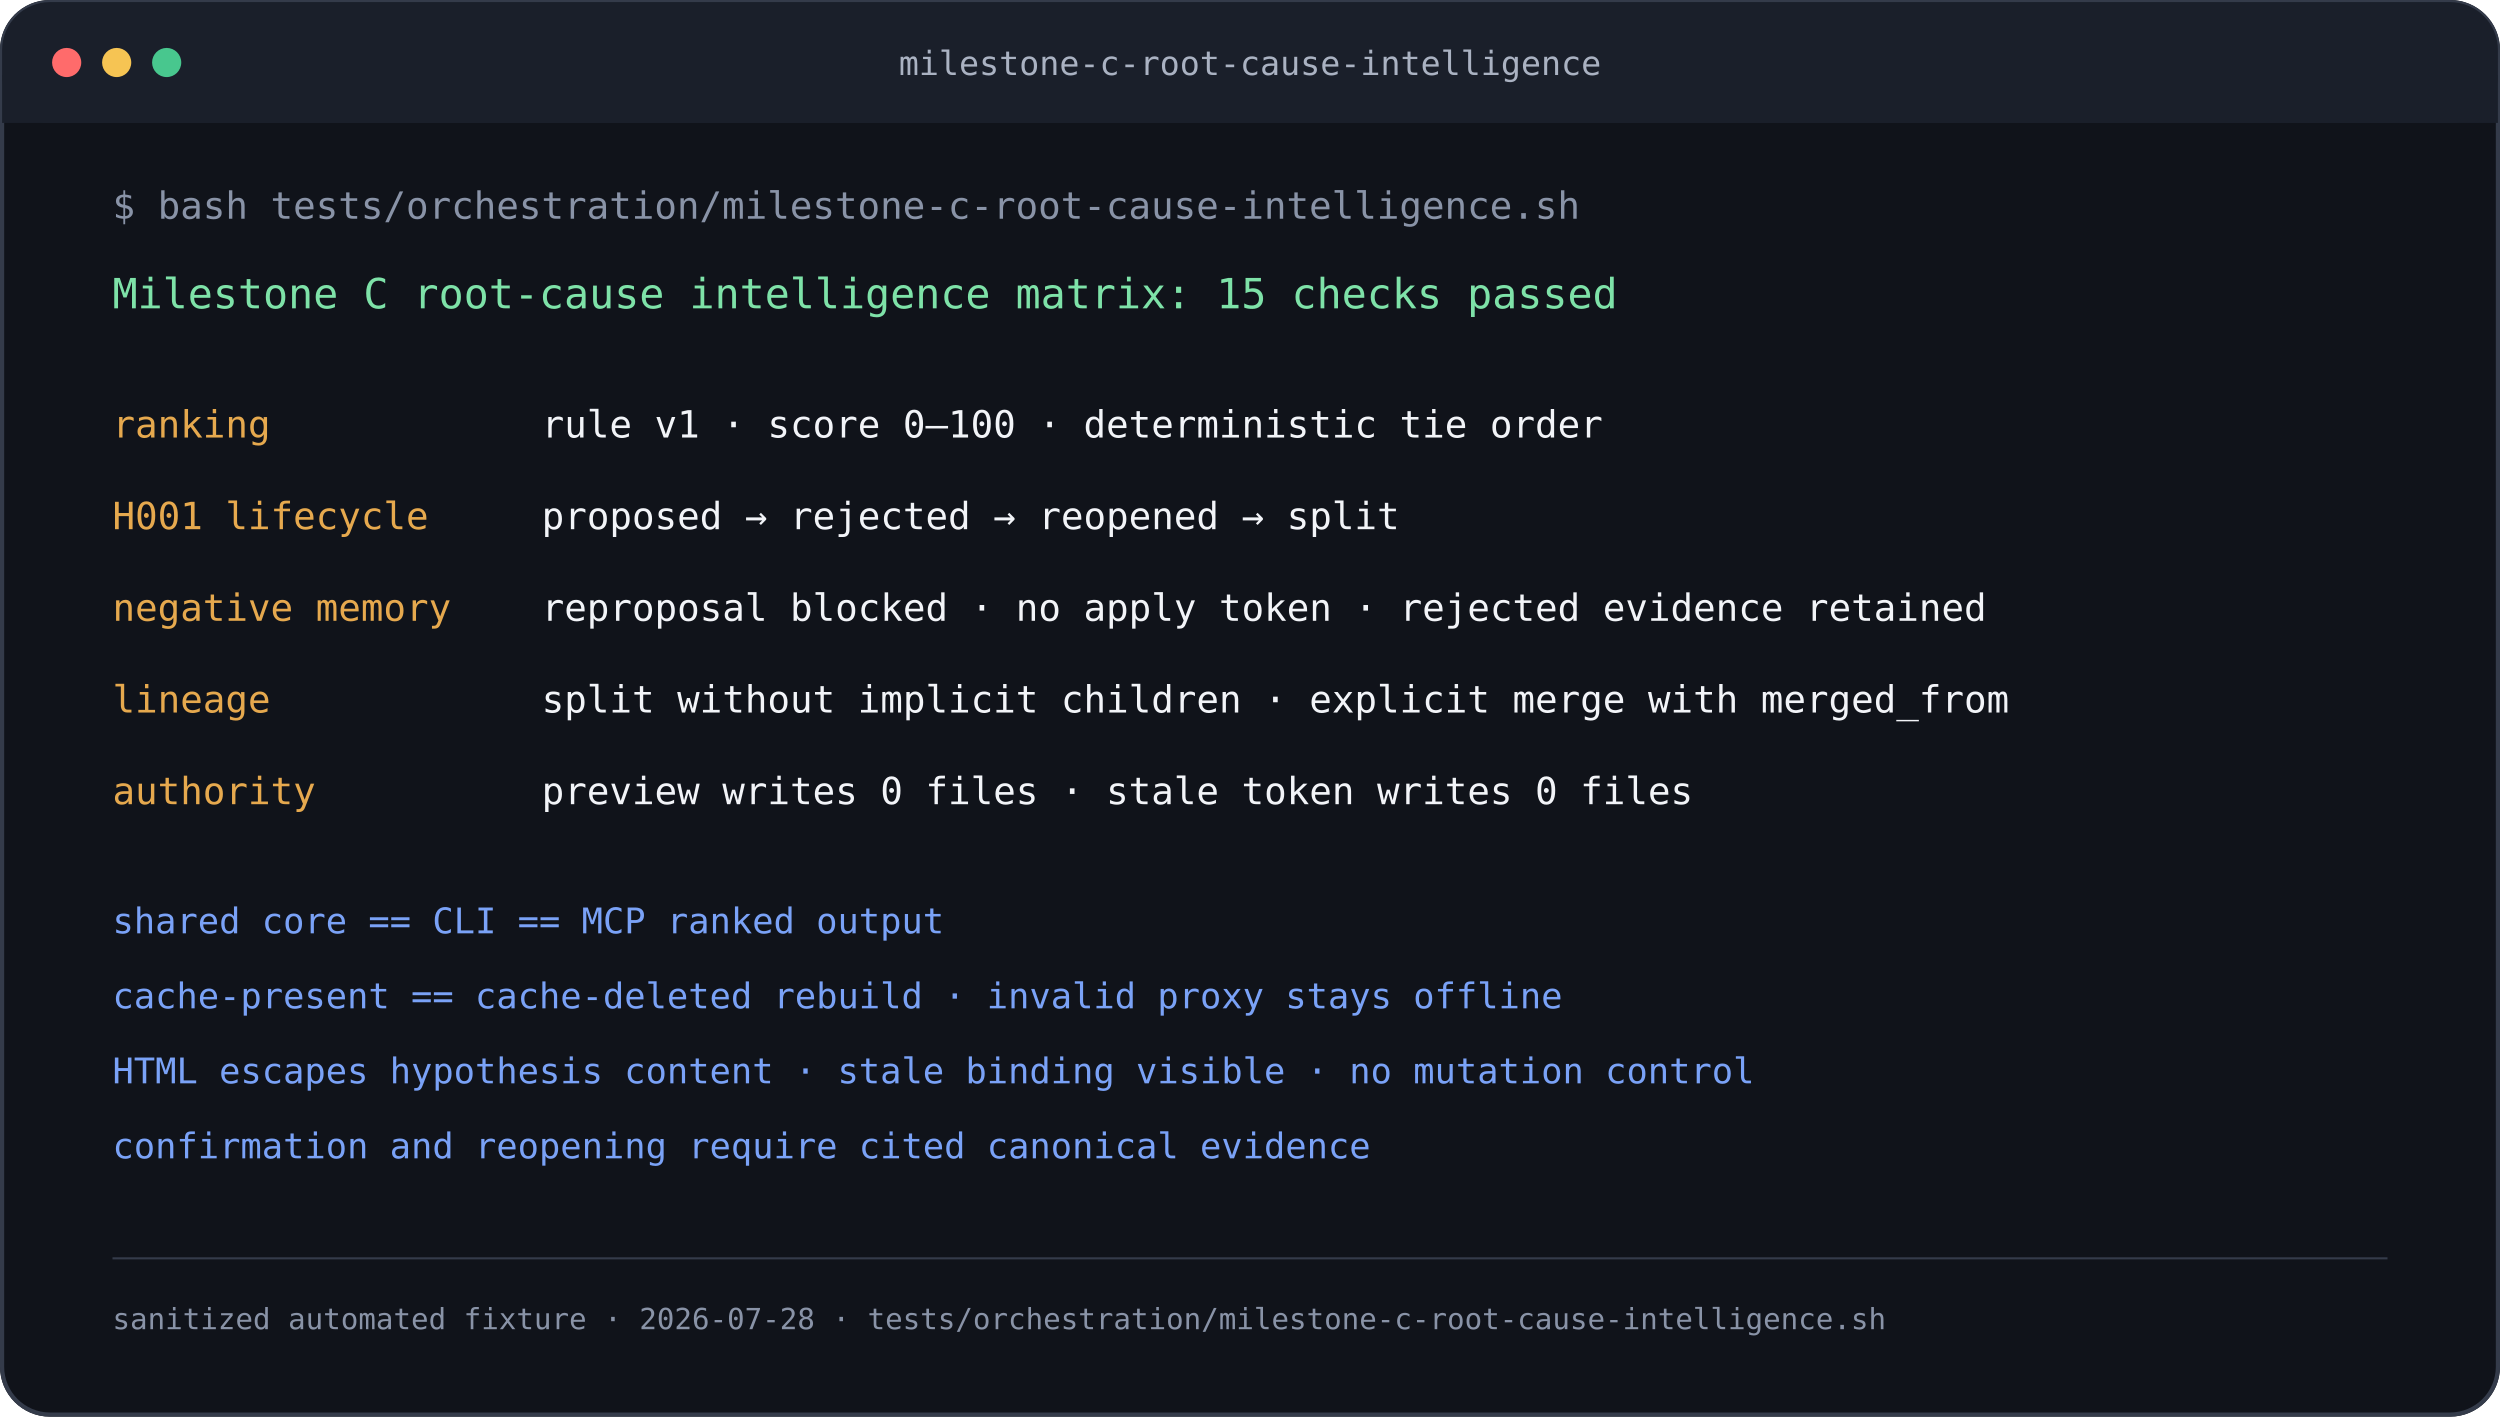
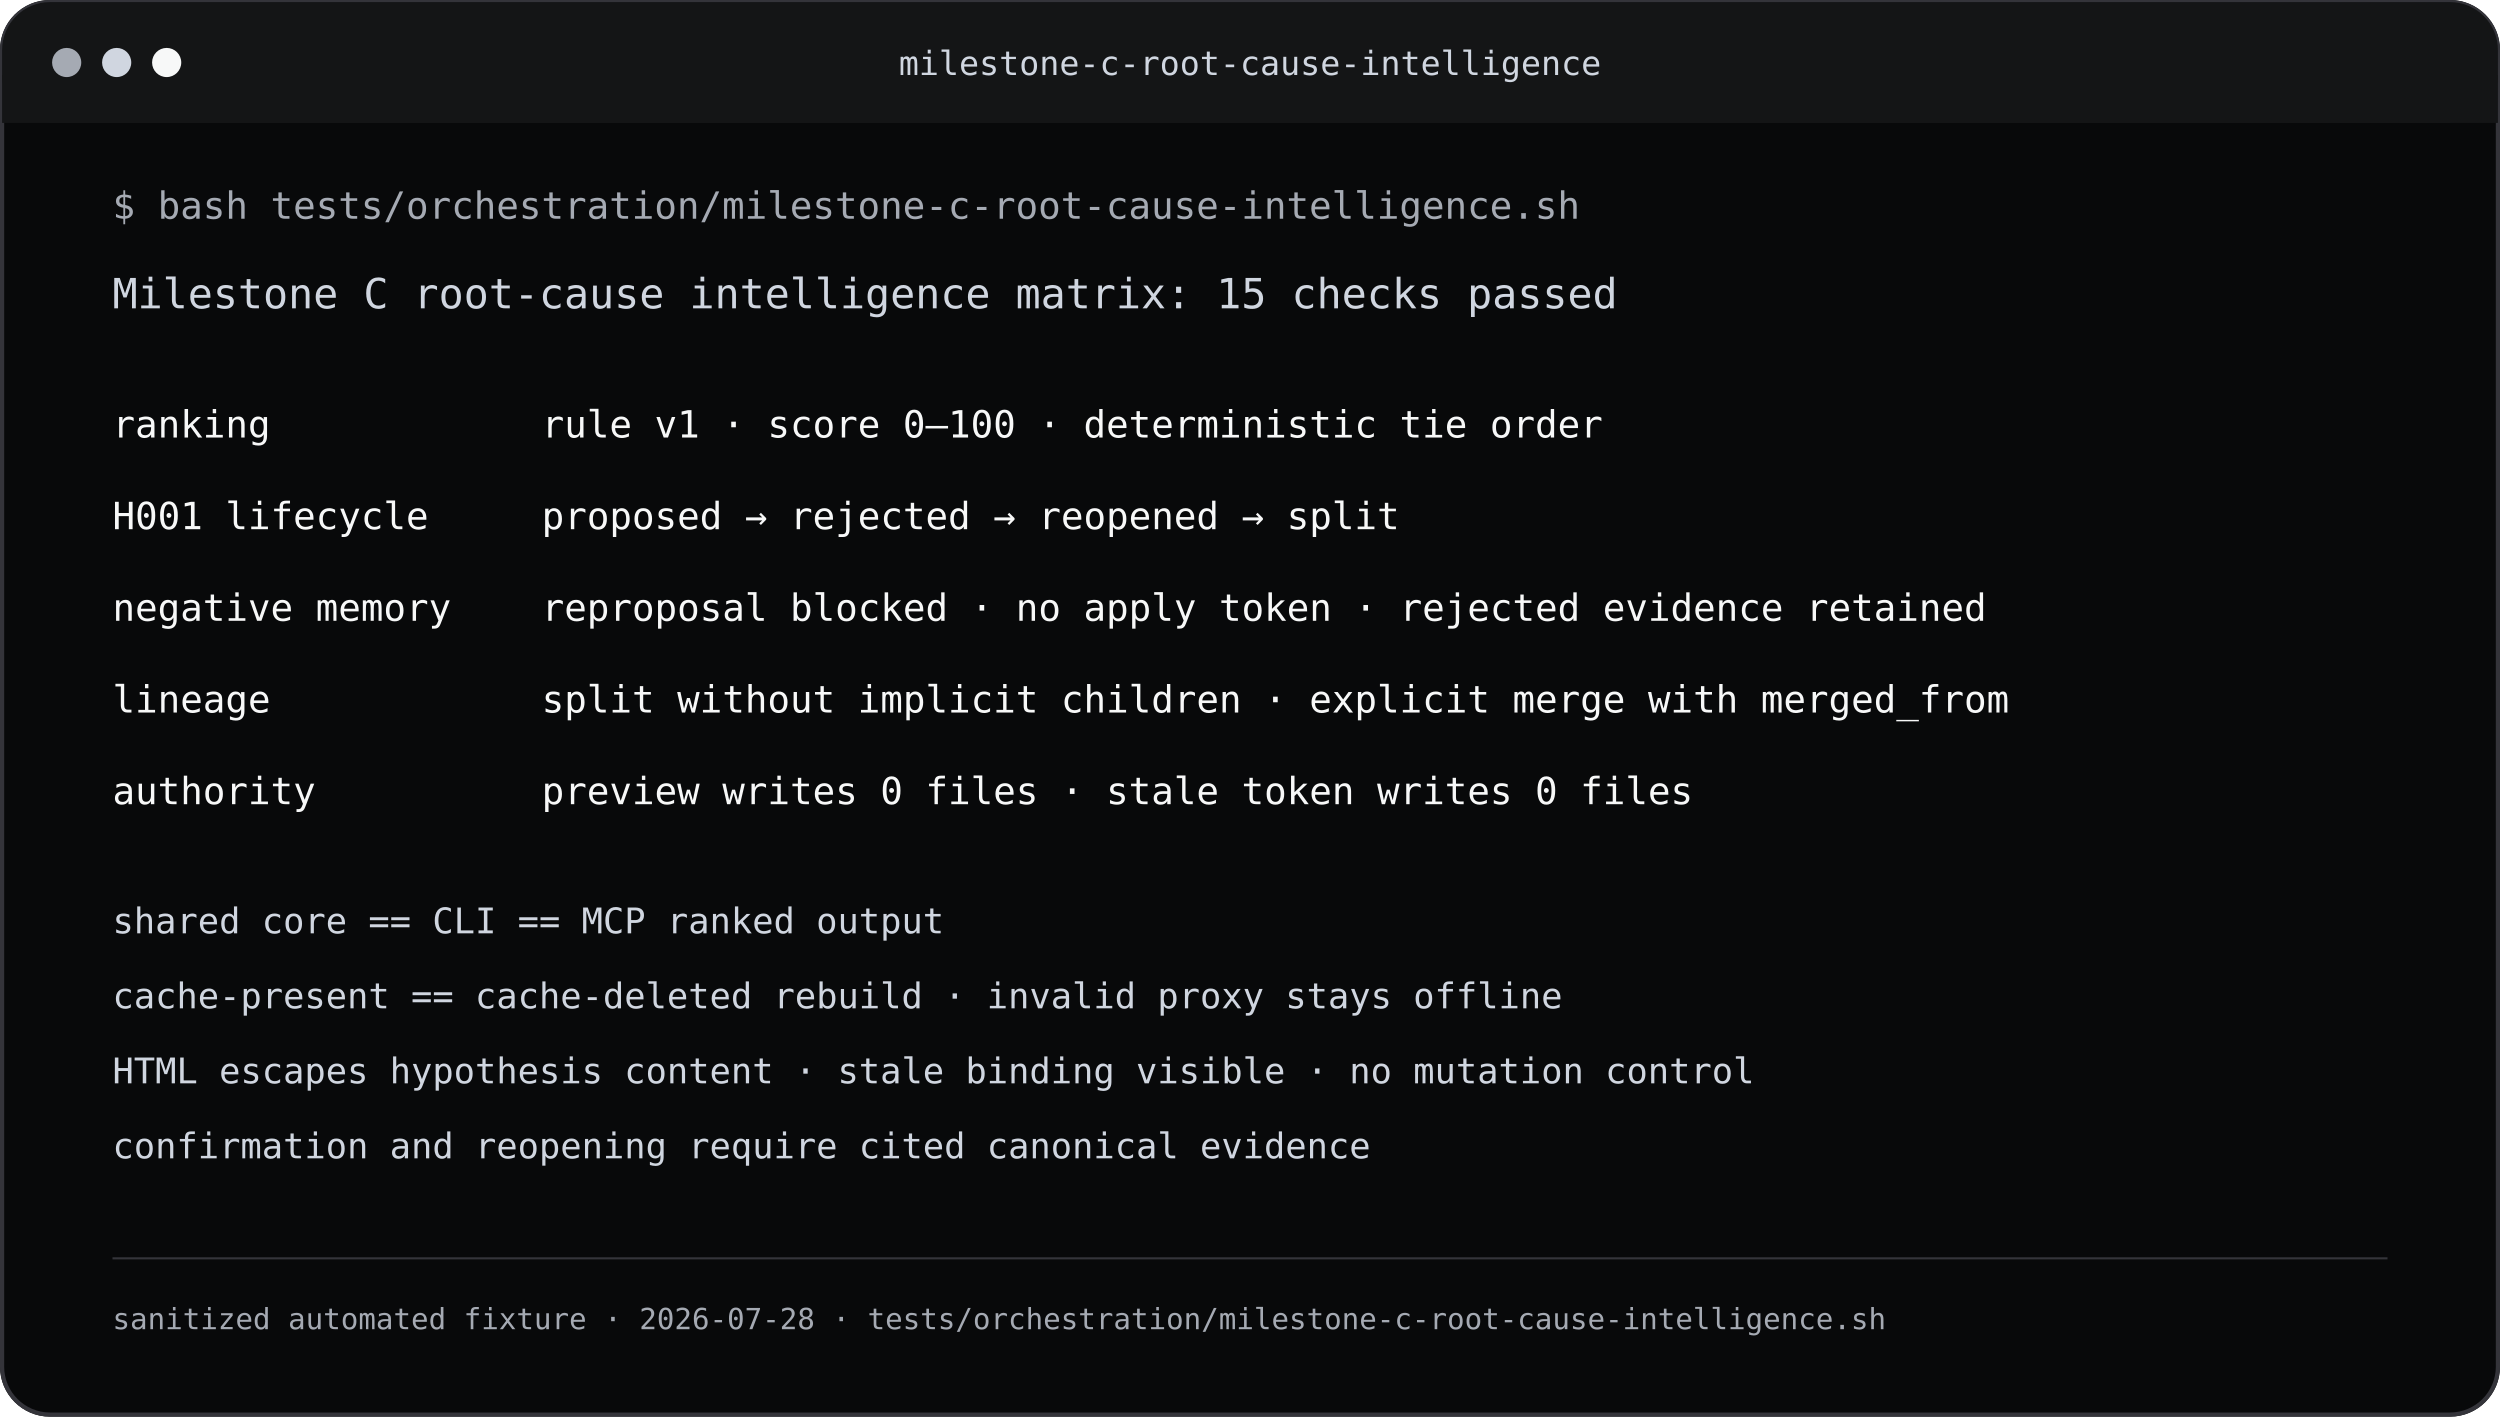
<svg xmlns="http://www.w3.org/2000/svg" width="1200" height="680" viewBox="0 0 1200 680" role="img" aria-labelledby="title desc">
-   <rect width="1200" height="680" rx="24" fill="#10131a" />
-   <rect x="1" y="1" width="1198" height="678" rx="23" fill="none" stroke="#343b4a" stroke-width="2" />
-   <rect x="1" y="1" width="1198" height="58" rx="23" fill="#1a1f2a" />
-   <rect x="1" y="36" width="1198" height="23" fill="#1a1f2a" />
-   <circle cx="32" cy="30" r="7" fill="#ff6b6b" />
-   <circle cx="56" cy="30" r="7" fill="#f6c453" />
-   <circle cx="80" cy="30" r="7" fill="#48c78e" />
-   <text x="600" y="36" text-anchor="middle" fill="#aab2c2" font-family="ui-monospace, SFMono-Regular, Consolas, monospace" font-size="16">milestone-c-root-cause-intelligence</text>
-   <text x="54" y="105" fill="#8993a7" font-family="ui-monospace, SFMono-Regular, Consolas, monospace" font-size="18">$ bash tests/orchestration/milestone-c-root-cause-intelligence.sh</text>
-   <text x="54" y="148" fill="#7ee2a8" font-family="ui-monospace, SFMono-Regular, Consolas, monospace" font-size="20">Milestone C root-cause intelligence matrix: 15 checks passed</text>
-   <text x="54" y="210" fill="#e6a94e" font-family="ui-monospace, SFMono-Regular, Consolas, monospace" font-size="18">ranking</text>
-   <text x="260" y="210" fill="#f2f4f8" font-family="ui-monospace, SFMono-Regular, Consolas, monospace" font-size="18">rule v1 · score 0–100 · deterministic tie order</text>
-   <text x="54" y="254" fill="#e6a94e" font-family="ui-monospace, SFMono-Regular, Consolas, monospace" font-size="18">H001 lifecycle</text>
-   <text x="260" y="254" fill="#f2f4f8" font-family="ui-monospace, SFMono-Regular, Consolas, monospace" font-size="18">proposed → rejected → reopened → split</text>
-   <text x="54" y="298" fill="#e6a94e" font-family="ui-monospace, SFMono-Regular, Consolas, monospace" font-size="18">negative memory</text>
-   <text x="260" y="298" fill="#f2f4f8" font-family="ui-monospace, SFMono-Regular, Consolas, monospace" font-size="18">reproposal blocked · no apply token · rejected evidence retained</text>
-   <text x="54" y="342" fill="#e6a94e" font-family="ui-monospace, SFMono-Regular, Consolas, monospace" font-size="18">lineage</text>
-   <text x="260" y="342" fill="#f2f4f8" font-family="ui-monospace, SFMono-Regular, Consolas, monospace" font-size="18">split without implicit children · explicit merge with merged_from</text>
-   <text x="54" y="386" fill="#e6a94e" font-family="ui-monospace, SFMono-Regular, Consolas, monospace" font-size="18">authority</text>
-   <text x="260" y="386" fill="#f2f4f8" font-family="ui-monospace, SFMono-Regular, Consolas, monospace" font-size="18">preview writes 0 files · stale token writes 0 files</text>
-   <text x="54" y="448" fill="#7aa2f7" font-family="ui-monospace, SFMono-Regular, Consolas, monospace" font-size="17">shared core == CLI == MCP ranked output</text>
-   <text x="54" y="484" fill="#7aa2f7" font-family="ui-monospace, SFMono-Regular, Consolas, monospace" font-size="17">cache-present == cache-deleted rebuild · invalid proxy stays offline</text>
-   <text x="54" y="520" fill="#7aa2f7" font-family="ui-monospace, SFMono-Regular, Consolas, monospace" font-size="17">HTML escapes hypothesis content · stale binding visible · no mutation control</text>
-   <text x="54" y="556" fill="#7aa2f7" font-family="ui-monospace, SFMono-Regular, Consolas, monospace" font-size="17">confirmation and reopening require cited canonical evidence</text>
-   <line x1="54" y1="604" x2="1146" y2="604" stroke="#343b4a" />
-   <text x="54" y="638" fill="#8993a7" font-family="ui-monospace, SFMono-Regular, Consolas, monospace" font-size="14">sanitized automated fixture · 2026-07-28 · tests/orchestration/milestone-c-root-cause-intelligence.sh</text>
+   <rect width="1200" height="680" rx="24" fill="#08090A" />
+   <rect x="1" y="1" width="1198" height="678" rx="23" fill="none" stroke="#34343A" stroke-width="2" />
+   <rect x="1" y="1" width="1198" height="58" rx="23" fill="#141516" />
+   <rect x="1" y="36" width="1198" height="23" fill="#141516" />
+   <circle cx="32" cy="30" r="7" fill="#A5AAB3" />
+   <circle cx="56" cy="30" r="7" fill="#D0D6E0" />
+   <circle cx="80" cy="30" r="7" fill="#F7F8F8" />
+   <text x="600" y="36" text-anchor="middle" fill="#D0D6E0" font-family="ui-monospace, SFMono-Regular, Consolas, monospace" font-size="16">milestone-c-root-cause-intelligence</text>
+   <text x="54" y="105" fill="#A5AAB3" font-family="ui-monospace, SFMono-Regular, Consolas, monospace" font-size="18">$ bash tests/orchestration/milestone-c-root-cause-intelligence.sh</text>
+   <text x="54" y="148" fill="#D0D6E0" font-family="ui-monospace, SFMono-Regular, Consolas, monospace" font-size="20">Milestone C root-cause intelligence matrix: 15 checks passed</text>
+   <text x="54" y="210" fill="#F7F8F8" font-family="ui-monospace, SFMono-Regular, Consolas, monospace" font-size="18">ranking</text>
+   <text x="260" y="210" fill="#F7F8F8" font-family="ui-monospace, SFMono-Regular, Consolas, monospace" font-size="18">rule v1 · score 0–100 · deterministic tie order</text>
+   <text x="54" y="254" fill="#F7F8F8" font-family="ui-monospace, SFMono-Regular, Consolas, monospace" font-size="18">H001 lifecycle</text>
+   <text x="260" y="254" fill="#F7F8F8" font-family="ui-monospace, SFMono-Regular, Consolas, monospace" font-size="18">proposed → rejected → reopened → split</text>
+   <text x="54" y="298" fill="#F7F8F8" font-family="ui-monospace, SFMono-Regular, Consolas, monospace" font-size="18">negative memory</text>
+   <text x="260" y="298" fill="#F7F8F8" font-family="ui-monospace, SFMono-Regular, Consolas, monospace" font-size="18">reproposal blocked · no apply token · rejected evidence retained</text>
+   <text x="54" y="342" fill="#F7F8F8" font-family="ui-monospace, SFMono-Regular, Consolas, monospace" font-size="18">lineage</text>
+   <text x="260" y="342" fill="#F7F8F8" font-family="ui-monospace, SFMono-Regular, Consolas, monospace" font-size="18">split without implicit children · explicit merge with merged_from</text>
+   <text x="54" y="386" fill="#F7F8F8" font-family="ui-monospace, SFMono-Regular, Consolas, monospace" font-size="18">authority</text>
+   <text x="260" y="386" fill="#F7F8F8" font-family="ui-monospace, SFMono-Regular, Consolas, monospace" font-size="18">preview writes 0 files · stale token writes 0 files</text>
+   <text x="54" y="448" fill="#D0D6E0" font-family="ui-monospace, SFMono-Regular, Consolas, monospace" font-size="17">shared core == CLI == MCP ranked output</text>
+   <text x="54" y="484" fill="#D0D6E0" font-family="ui-monospace, SFMono-Regular, Consolas, monospace" font-size="17">cache-present == cache-deleted rebuild · invalid proxy stays offline</text>
+   <text x="54" y="520" fill="#D0D6E0" font-family="ui-monospace, SFMono-Regular, Consolas, monospace" font-size="17">HTML escapes hypothesis content · stale binding visible · no mutation control</text>
+   <text x="54" y="556" fill="#D0D6E0" font-family="ui-monospace, SFMono-Regular, Consolas, monospace" font-size="17">confirmation and reopening require cited canonical evidence</text>
+   <line x1="54" y1="604" x2="1146" y2="604" stroke="#34343A" />
+   <text x="54" y="638" fill="#A5AAB3" font-family="ui-monospace, SFMono-Regular, Consolas, monospace" font-size="14">sanitized automated fixture · 2026-07-28 · tests/orchestration/milestone-c-root-cause-intelligence.sh</text>
</svg>
